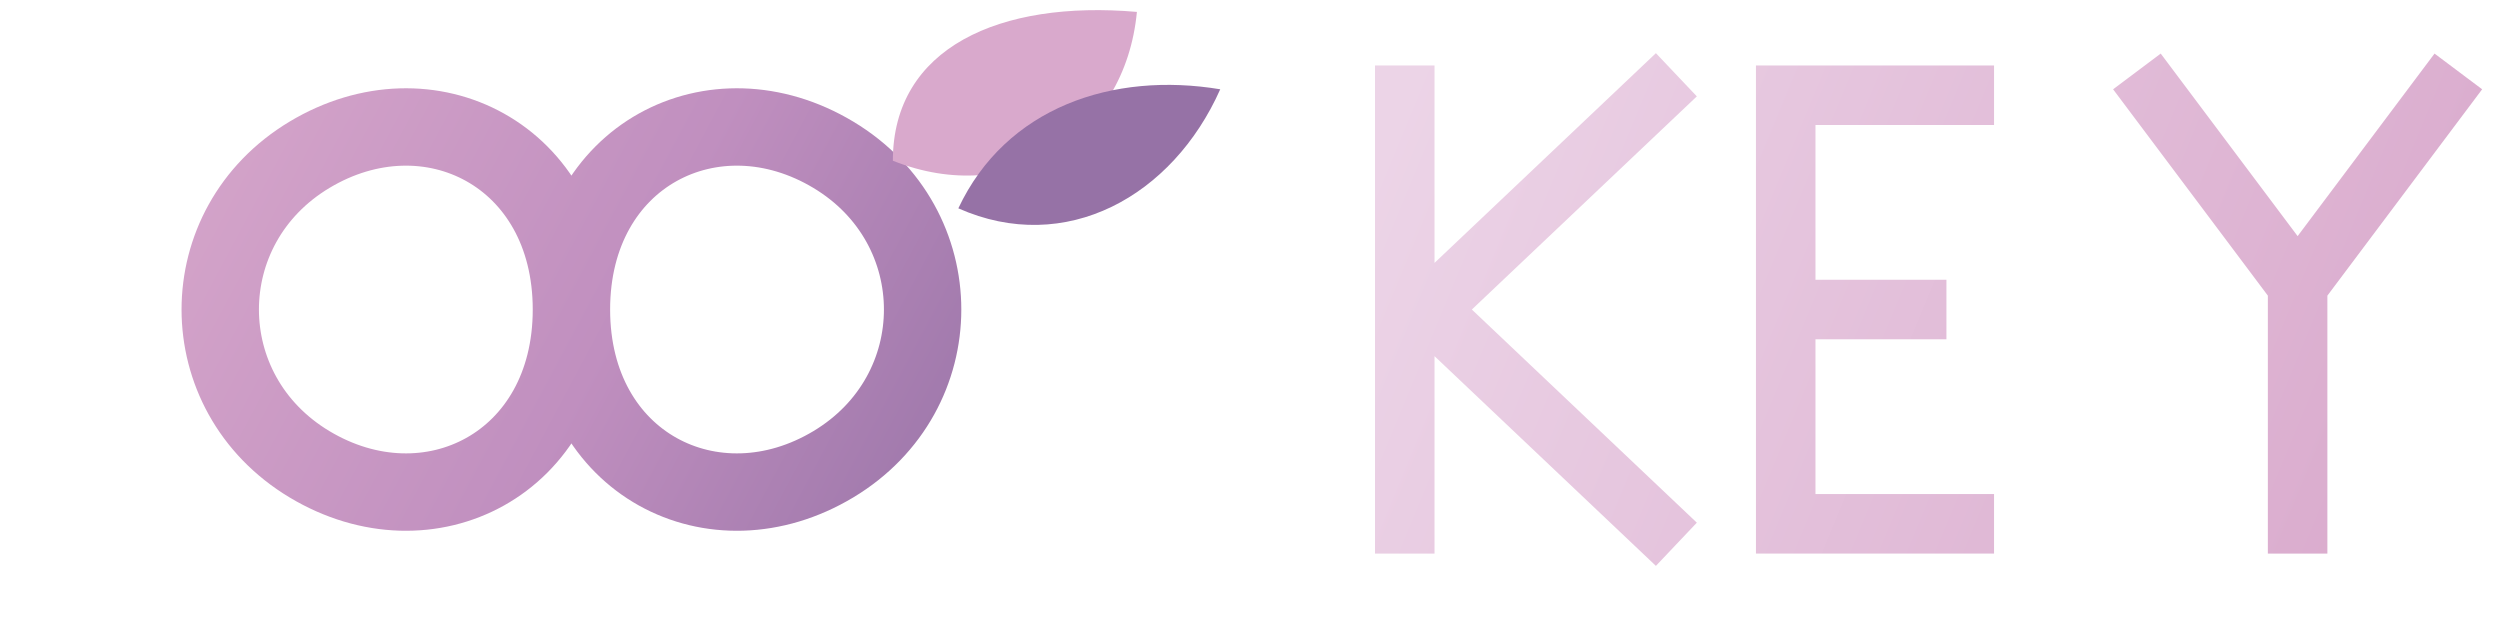
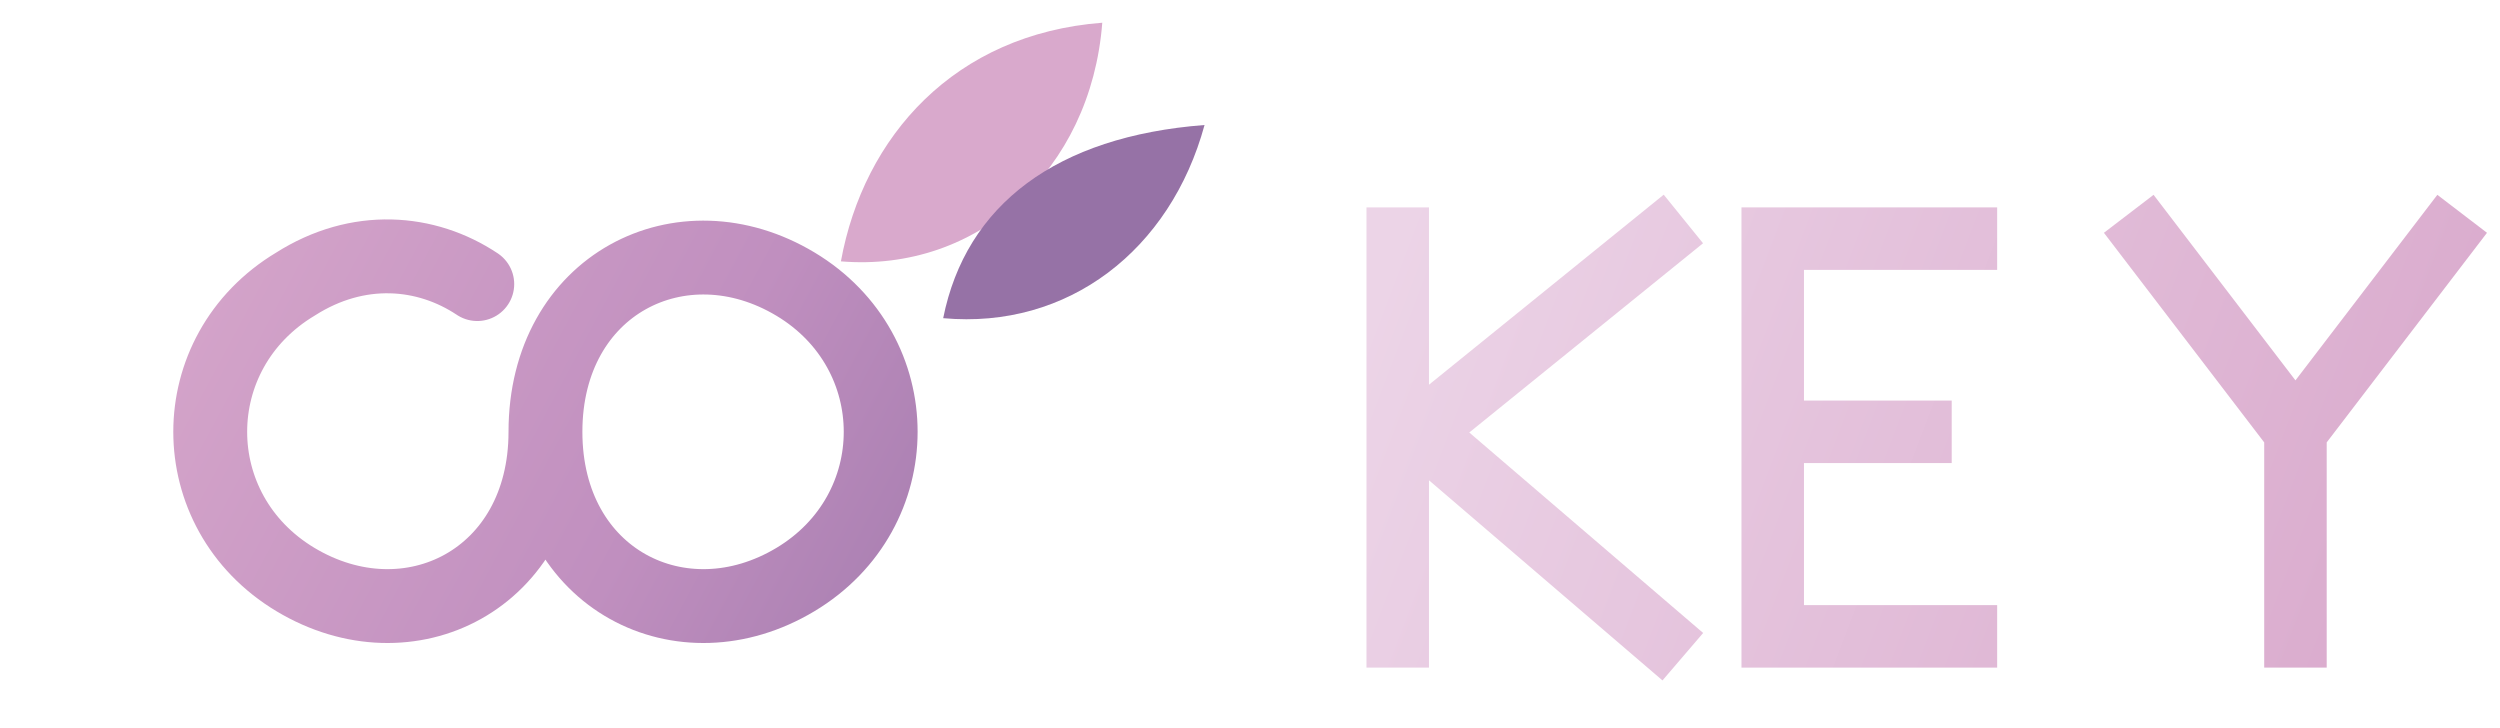
- <svg xmlns="http://www.w3.org/2000/svg" viewBox="0 0 420 104" role="img" aria-label="COKEY">
+ <svg xmlns="http://www.w3.org/2000/svg" viewBox="0 0 440 128" role="img" aria-label="COKEY">
  <defs>
-     <linearGradient id="cokey-mark" x1="20" y1="12" x2="170" y2="92" gradientUnits="userSpaceOnUse">
+     <linearGradient id="cokey-mark" x1="24" y1="24" x2="200" y2="118" gradientUnits="userSpaceOnUse">
      <stop offset="0" stop-color="#D9A9CC" />
      <stop offset="0.55" stop-color="#C08FBF" />
      <stop offset="1" stop-color="#9672A6" />
    </linearGradient>
-     <linearGradient id="cokey-word" x1="236" y1="16" x2="410" y2="88" gradientUnits="userSpaceOnUse">
+     <linearGradient id="cokey-word" x1="246" y1="42" x2="430" y2="112" gradientUnits="userSpaceOnUse">
      <stop offset="0" stop-color="#ECD4E7" />
      <stop offset="1" stop-color="#D9A9CC" />
    </linearGradient>
  </defs>
-   <path d="M96 52 C96 26 72 14 52 26 C32 38 32 66 52 78 C72 90 96 78 96 52 C96 26 120 14 140 26 C160 38 160 66 140 78 C120 90 96 78 96 52" fill="none" stroke="url(#cokey-mark)" stroke-width="13" stroke-linecap="round" stroke-linejoin="round" />
-   <path d="M150 27 C150 8 168 0 191 2 C189 23 170 35 150 27 Z" fill="#D9A9CC" />
-   <path d="M161 35 C169 18 187 12 205 15 C197 33 179 43 161 35 Z" fill="#9672A6" />
-   <g fill="none" stroke="url(#cokey-word)" stroke-width="10" stroke-linecap="square" stroke-linejoin="miter">
-     <path d="M236 16 V88 M278 16 L240 52 L278 88" />
-     <path d="M330 16 H300 V88 H330 M300 52 H322" />
-     <path d="M362 16 L386 48 L410 16 M386 48 V88" />
+   <path d="M84 50 C75 44 63 43 52 50 C32 62 32 90 52 102 C72 114 96 102 96 76 C96 50 120 38 140 50 C160 62 160 90 140 102 C120 114 96 102 96 76" fill="none" stroke="url(#cokey-mark)" stroke-width="13" stroke-linecap="round" stroke-linejoin="round" />
+   <path d="M148 46 C152 24 168 6 194 4 C192 30 172 48 148 46 Z" fill="#D9A9CC" />
+   <path d="M166 56 C170 36 186 24 212 22 C206 44 188 58 166 56 Z" fill="#9672A6" />
+   <g fill="none" stroke="url(#cokey-word)" stroke-width="11" stroke-linecap="square" stroke-linejoin="miter">
+     <path d="M246 42 V112 M292 42 L250 76 L292 112" />
+     <path d="M346 42 H312 V112 H346 M312 76 H338" />
+     <path d="M378 42 L404 76 L430 42 M404 76 V112" />
  </g>
</svg>
